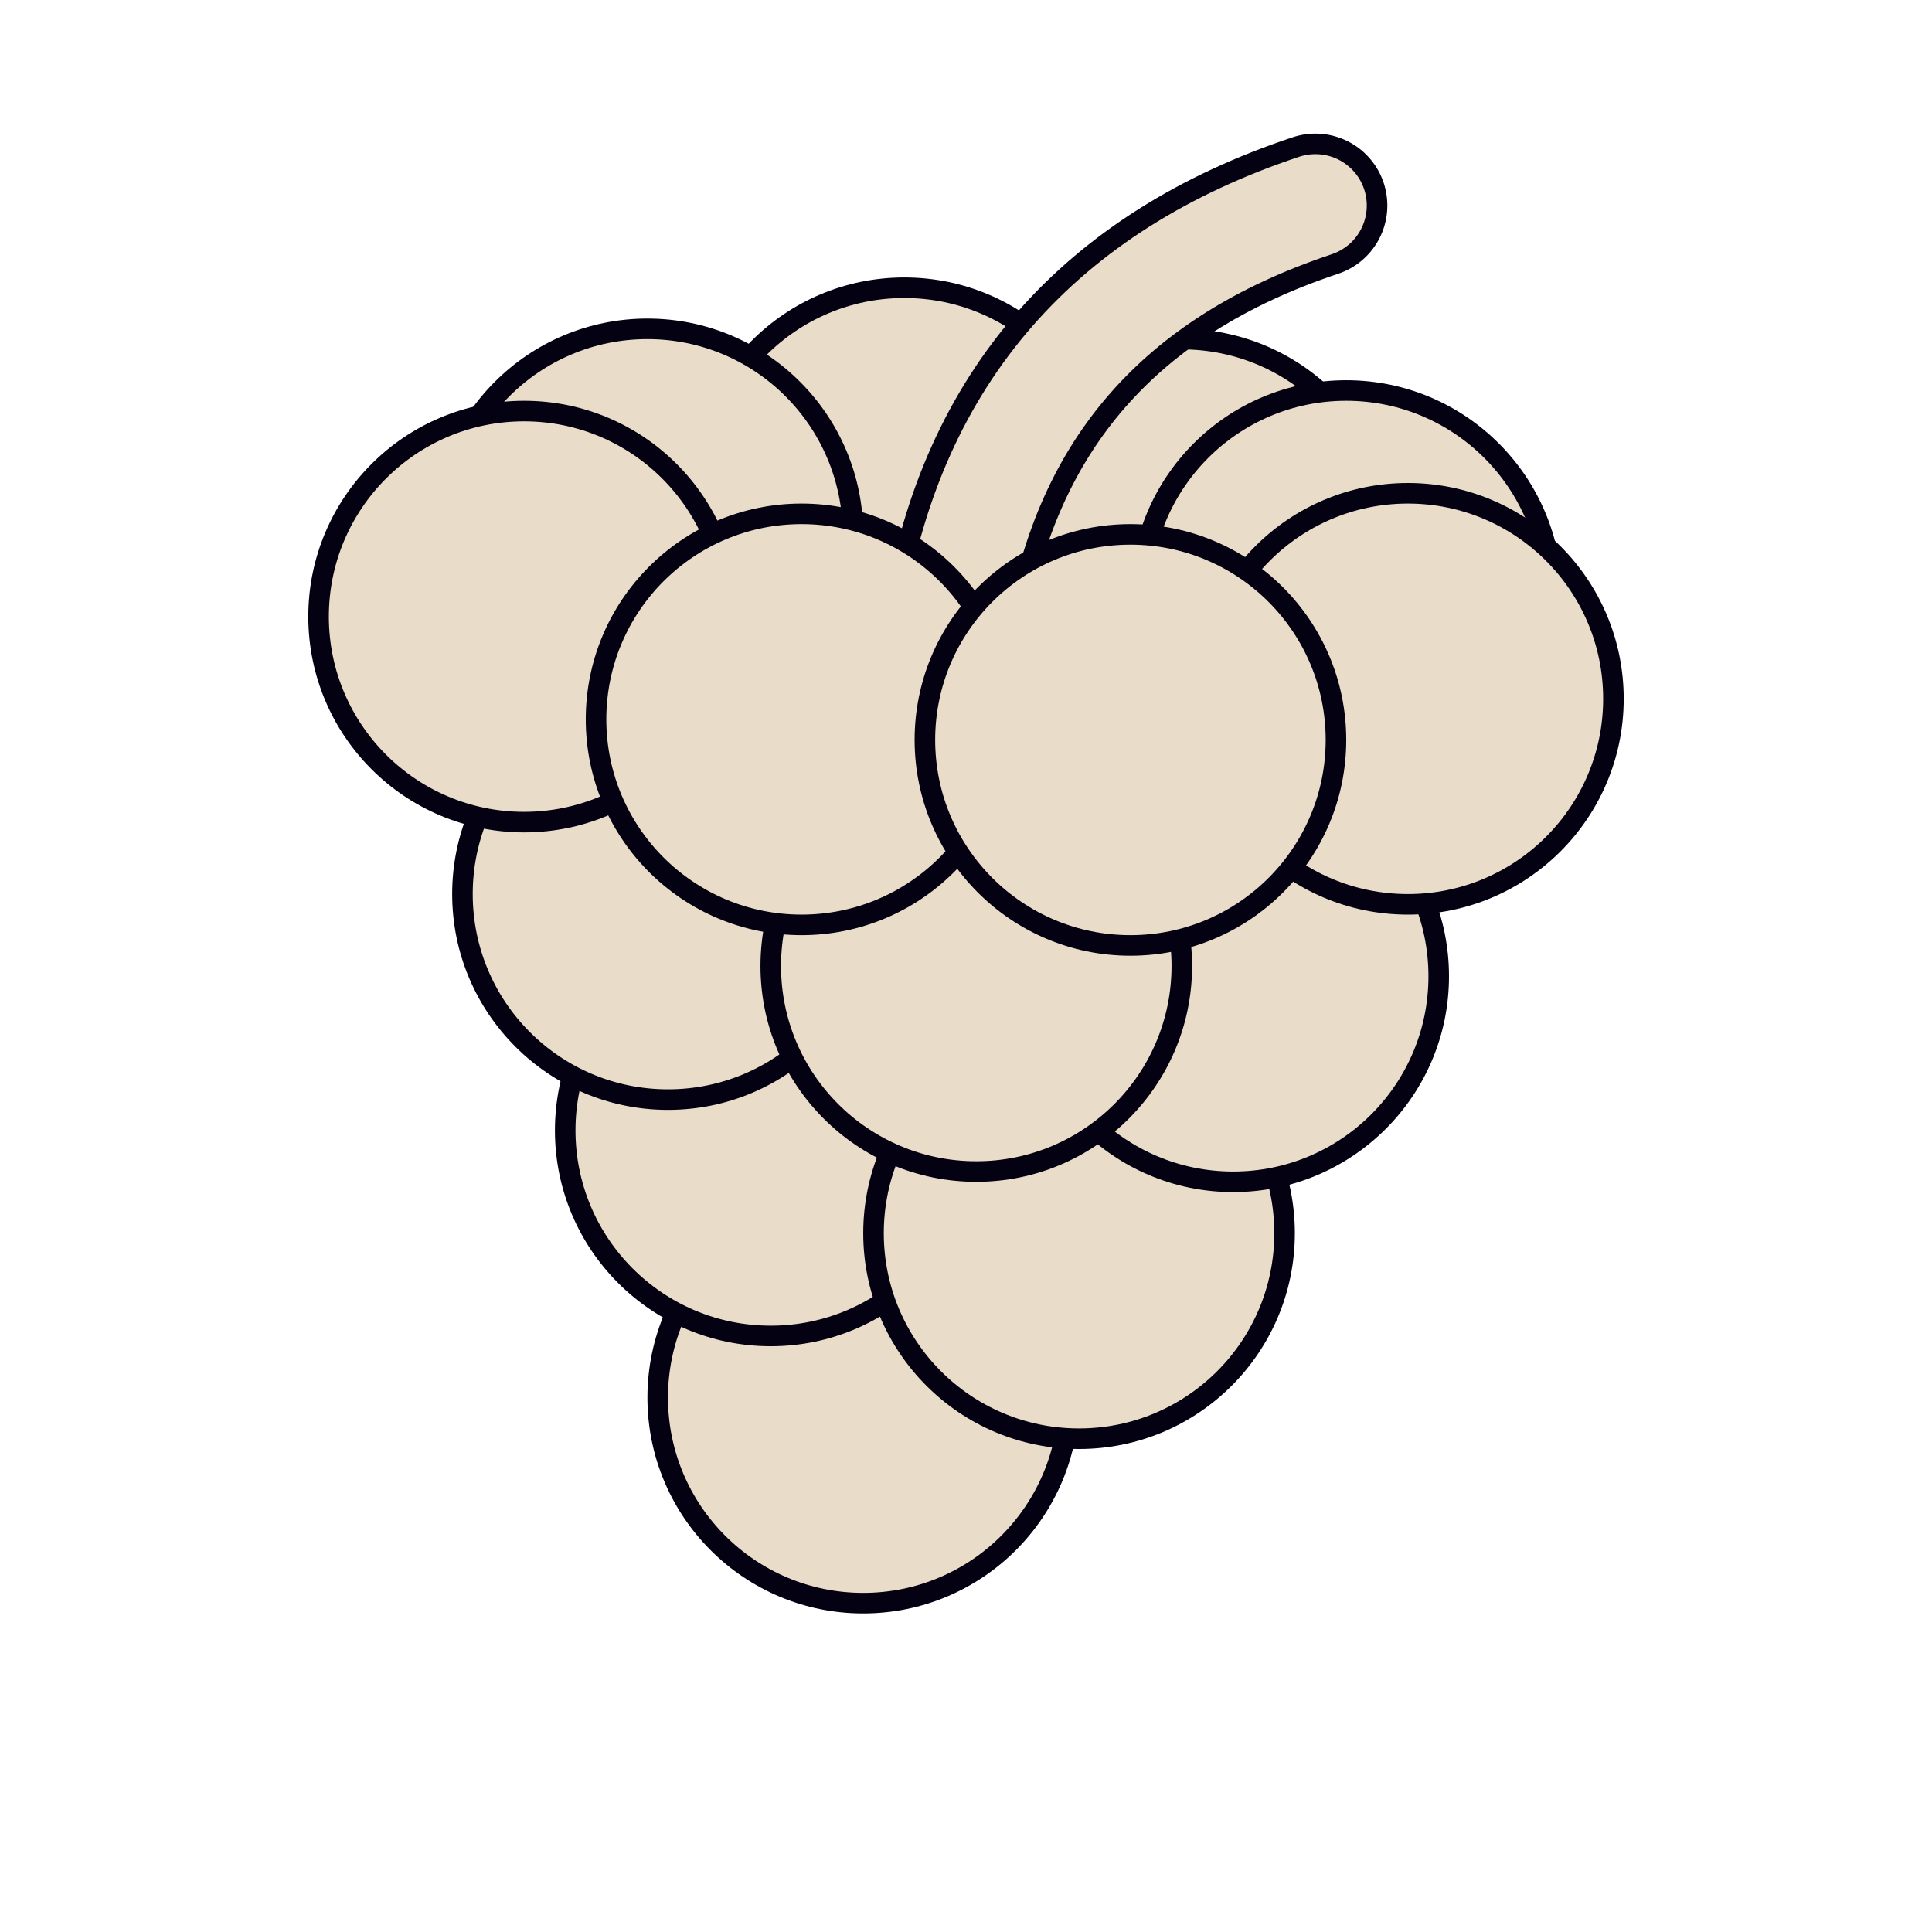
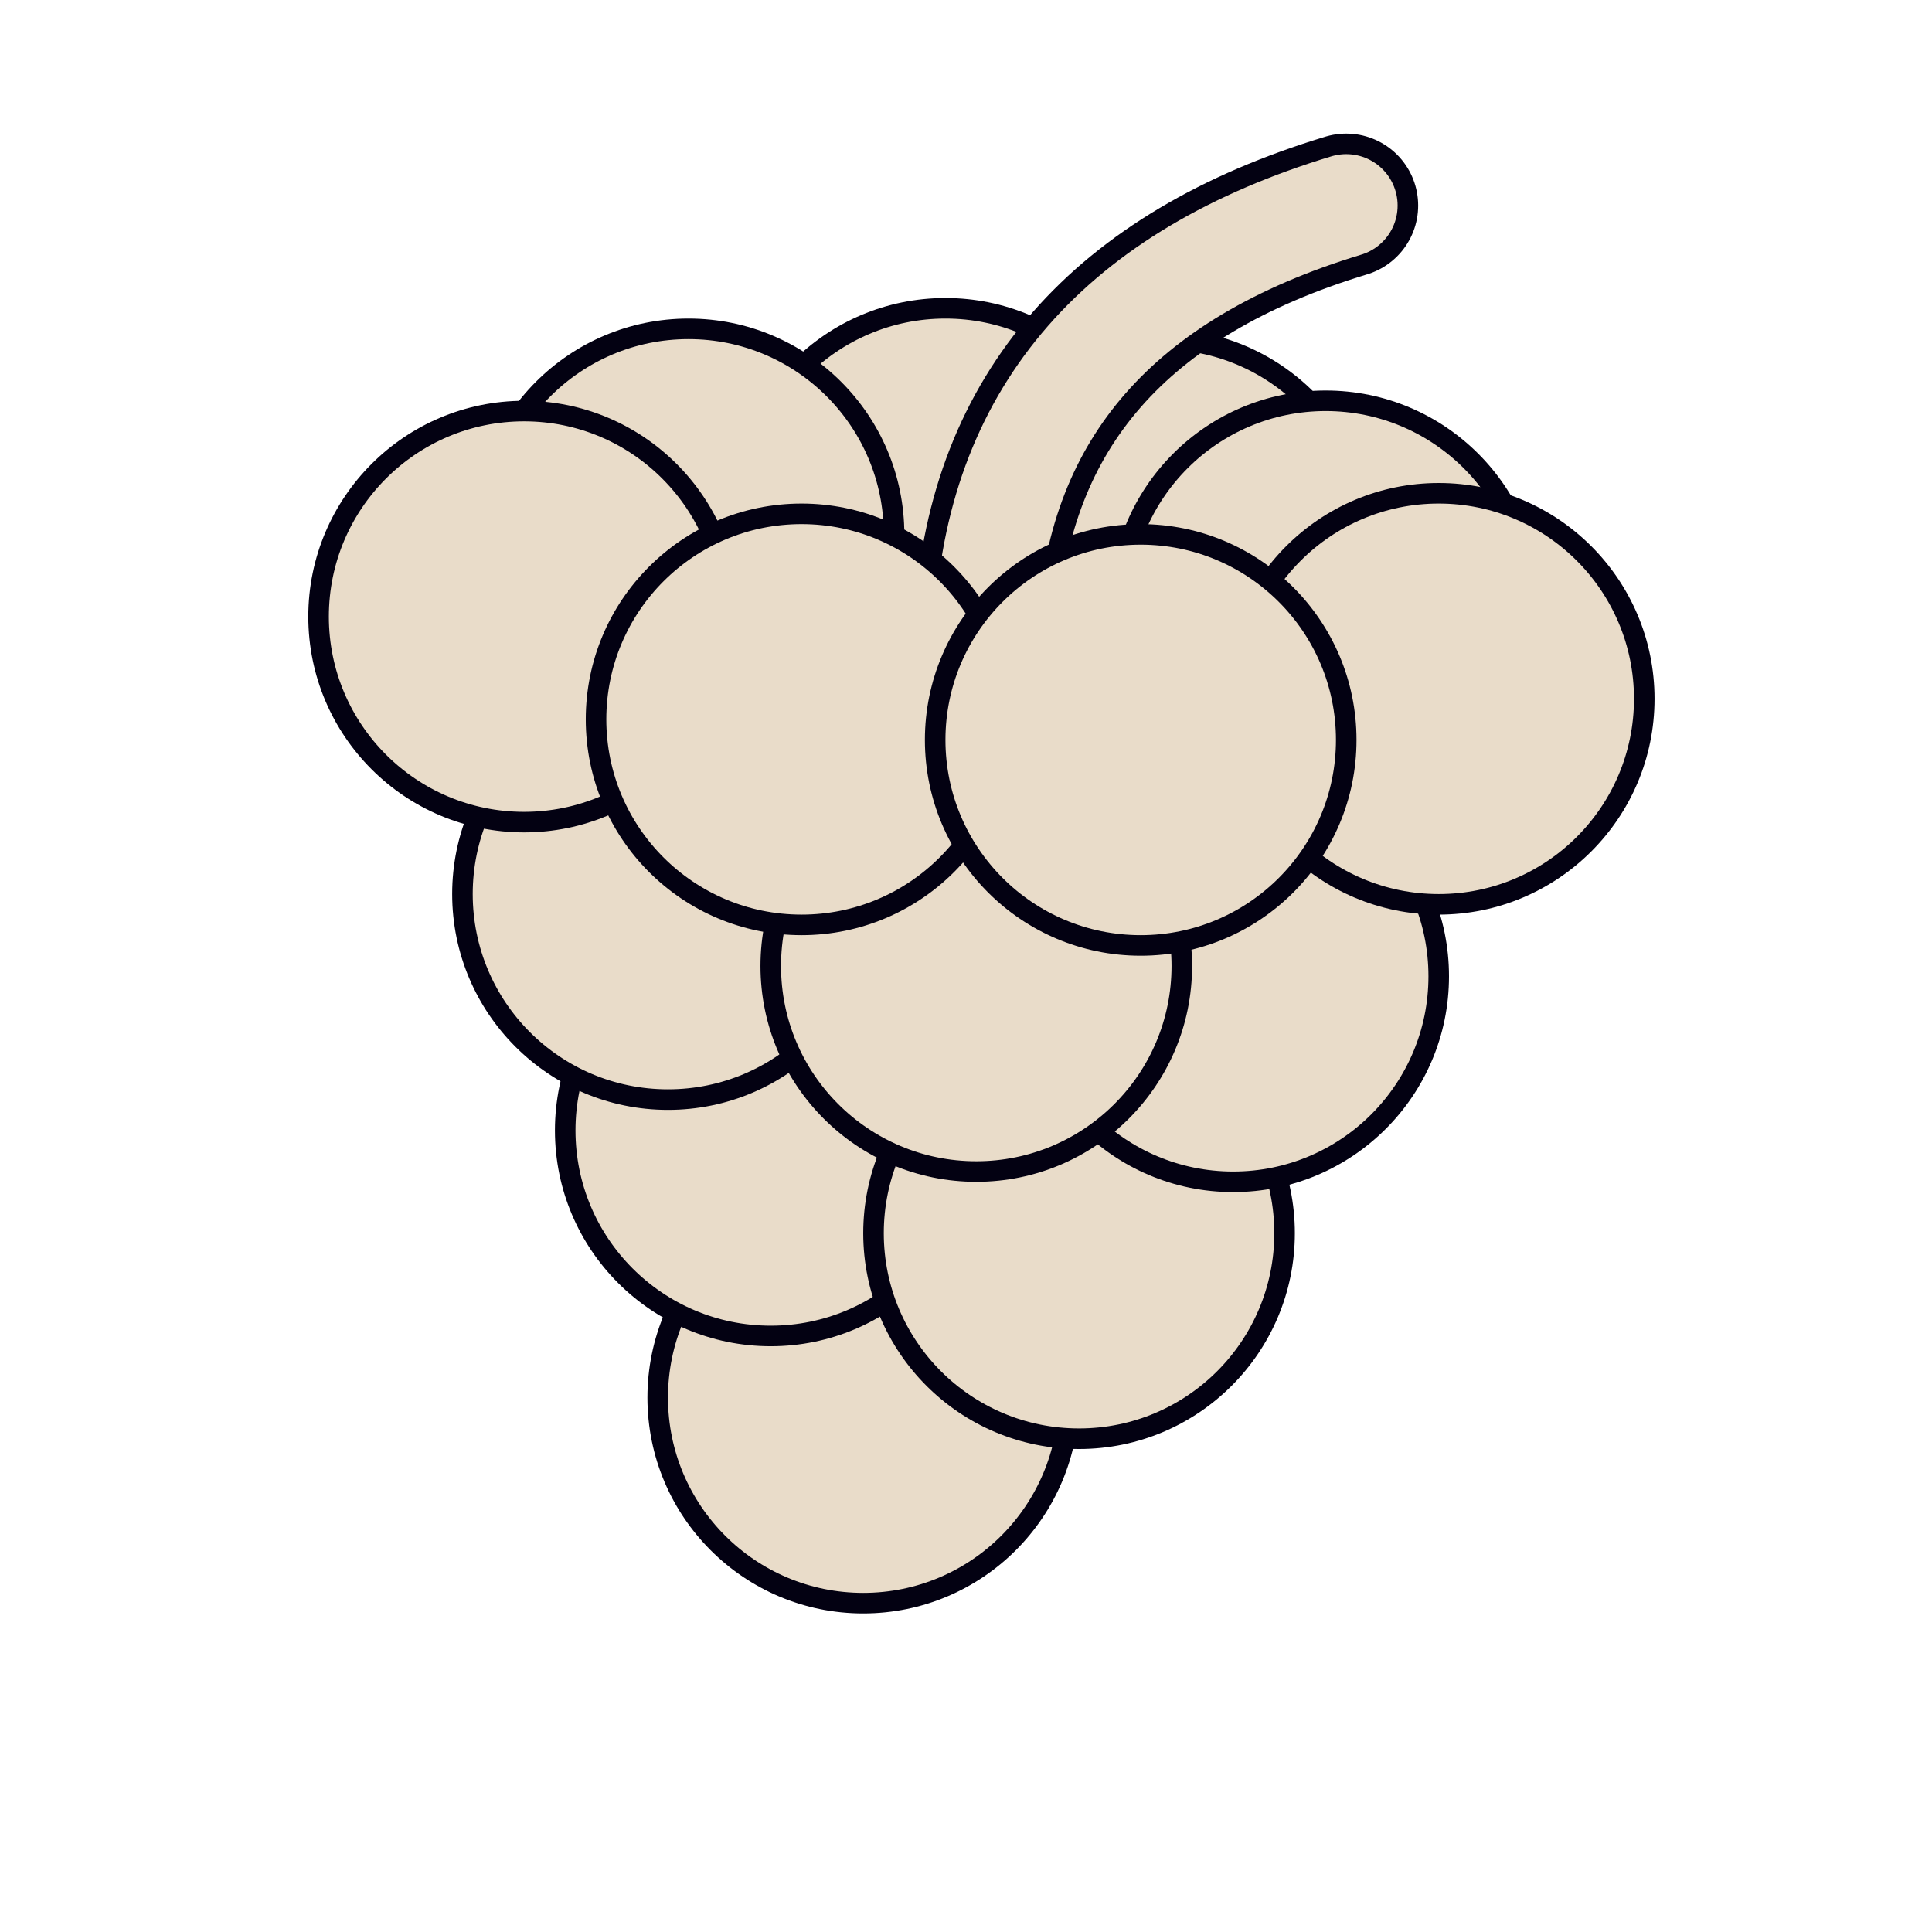
<svg xmlns="http://www.w3.org/2000/svg" width="188" height="188" viewBox="0 0 188 188" stroke="#030112" fill="#E9DCC9" stroke-linecap="round" stroke-width="2">
  <circle cx="84" cy="136" r="20" />
  <circle cx="75" cy="110" r="20" />
  <circle cx="105" cy="120" r="20" />
  <circle cx="65" cy="87" r="20" />
  <circle cx="120" cy="95" r="20" />
  <circle cx="95" cy="94" r="20" />
-   <circle cx="88" cy="48" r="20" />
-   <circle cx="63" cy="52" r="20" />
-   <circle cx="115" cy="53" r="20" />
-   <circle cx="131" cy="58" r="20" />
-   <path fill="none" stroke-width="14" d="M 93 60 Q 98 30 128 20 " />
-   <path class="opposite" fill="none" stroke="#E9DCC9" stroke-width="10" d="M 93 60 Q 98 30 128 20 " />
+   <circle cx="92" cy="50" r="20" />
+   <circle cx="67" cy="52" r="20" />
+   <circle cx="113" cy="53" r="20" />
+   <circle cx="129" cy="59" r="20" />
+   <path fill="none" stroke-width="14" d="M 96 60 Q 98 30 131 20 " />
+   <path class="opposite" fill="none" stroke="#E9DCC9" stroke-width="10" d="M 96 60 Q 98 30 131 20 " />
  <circle cx="51" cy="60" r="20" />
  <circle cx="78" cy="70" r="20" />
-   <circle cx="137" cy="68" r="20" />
-   <circle cx="110" cy="72" r="20" />
+   <circle cx="140" cy="68" r="20" />
+   <circle cx="111" cy="72" r="20" />
</svg>
